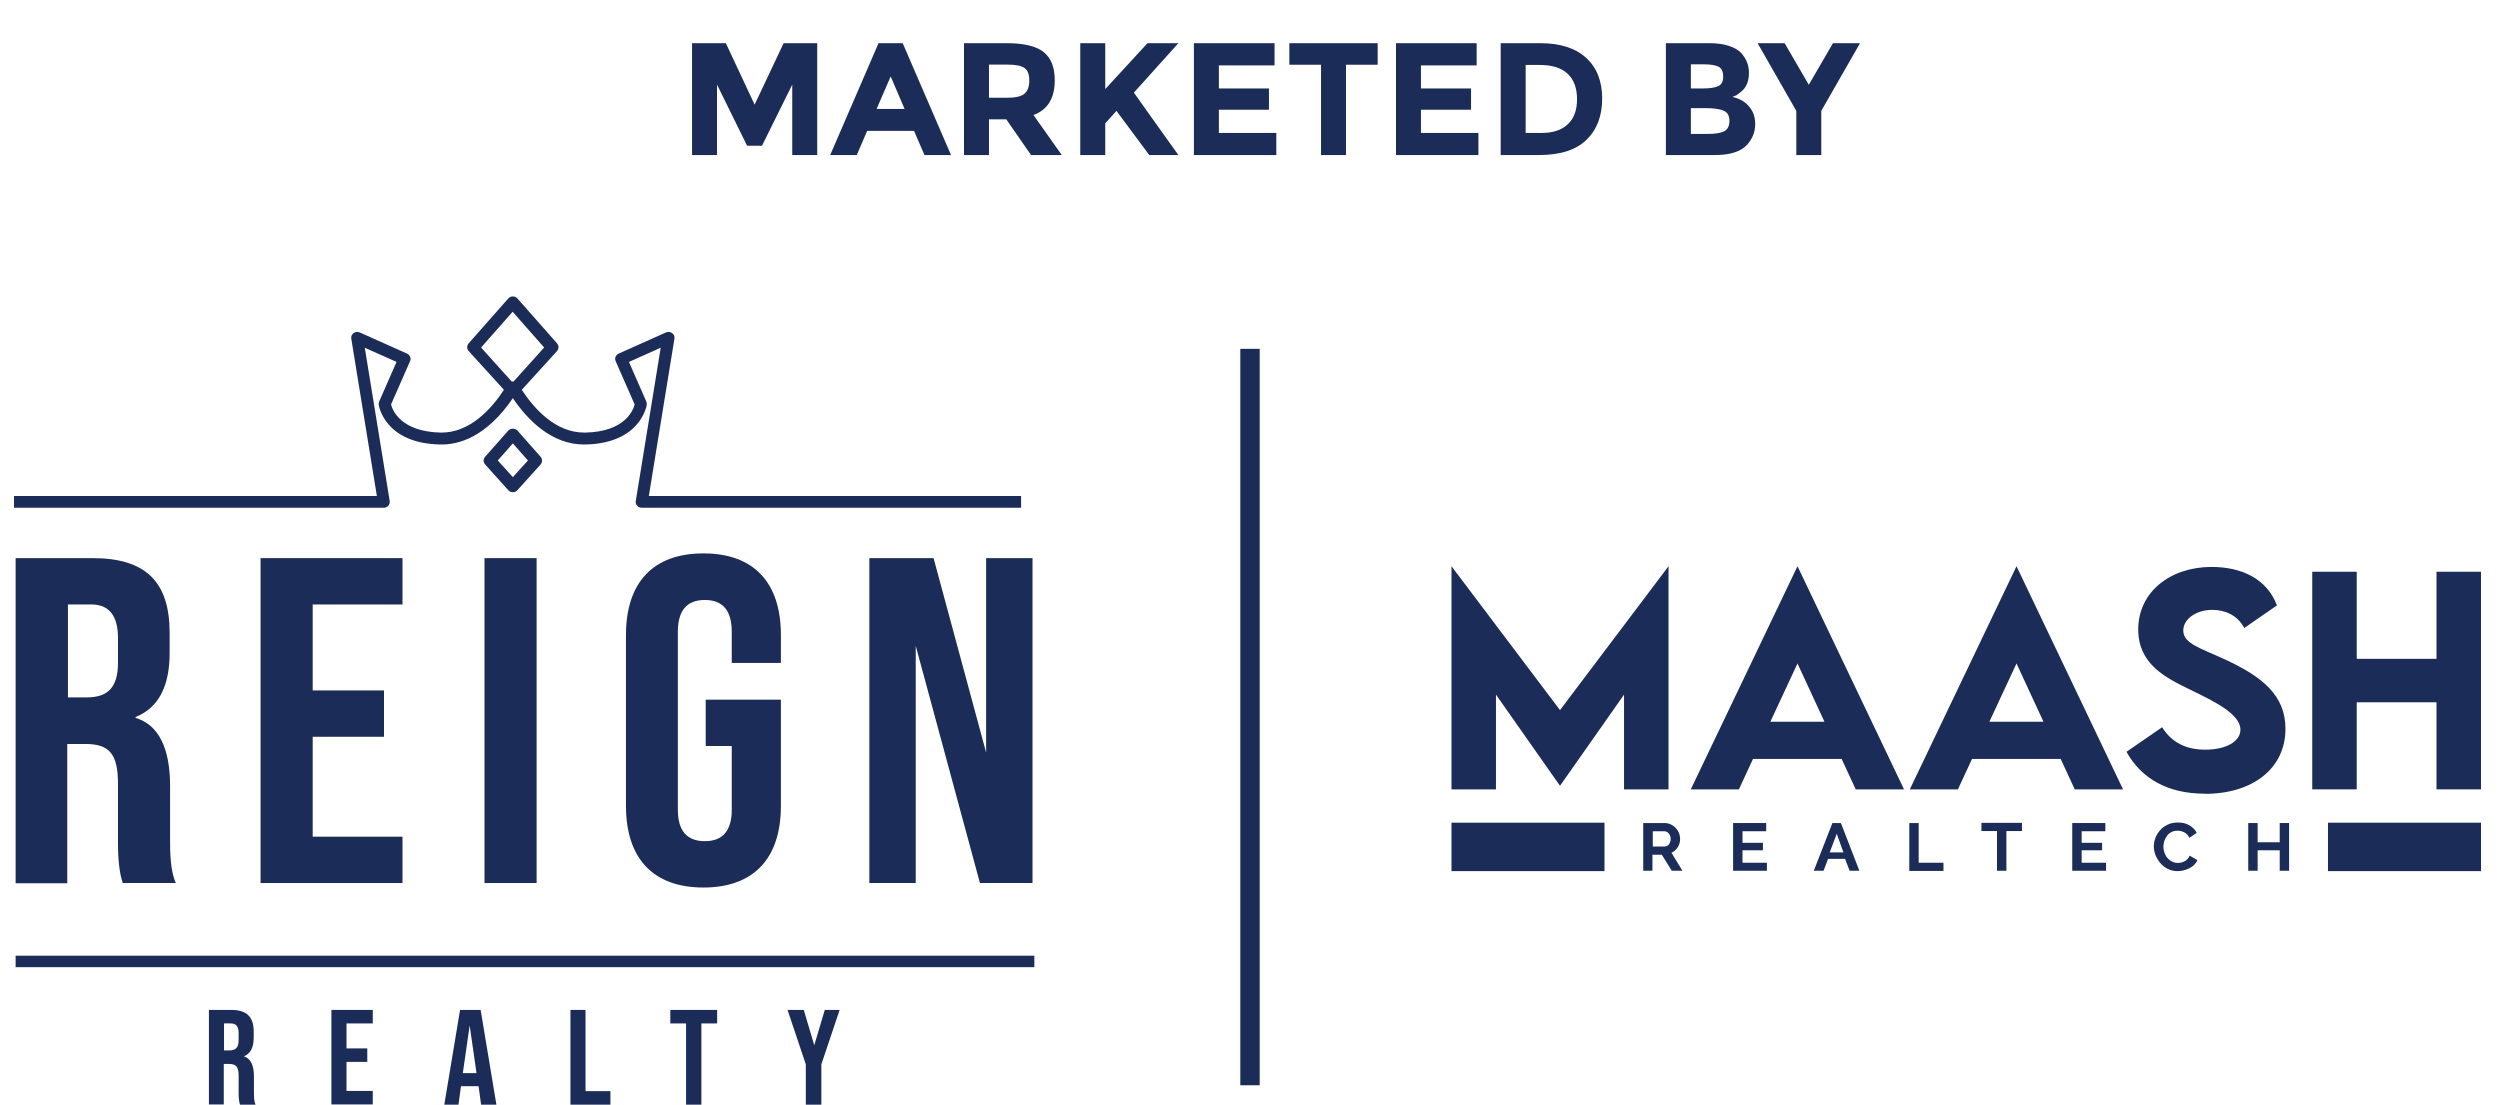
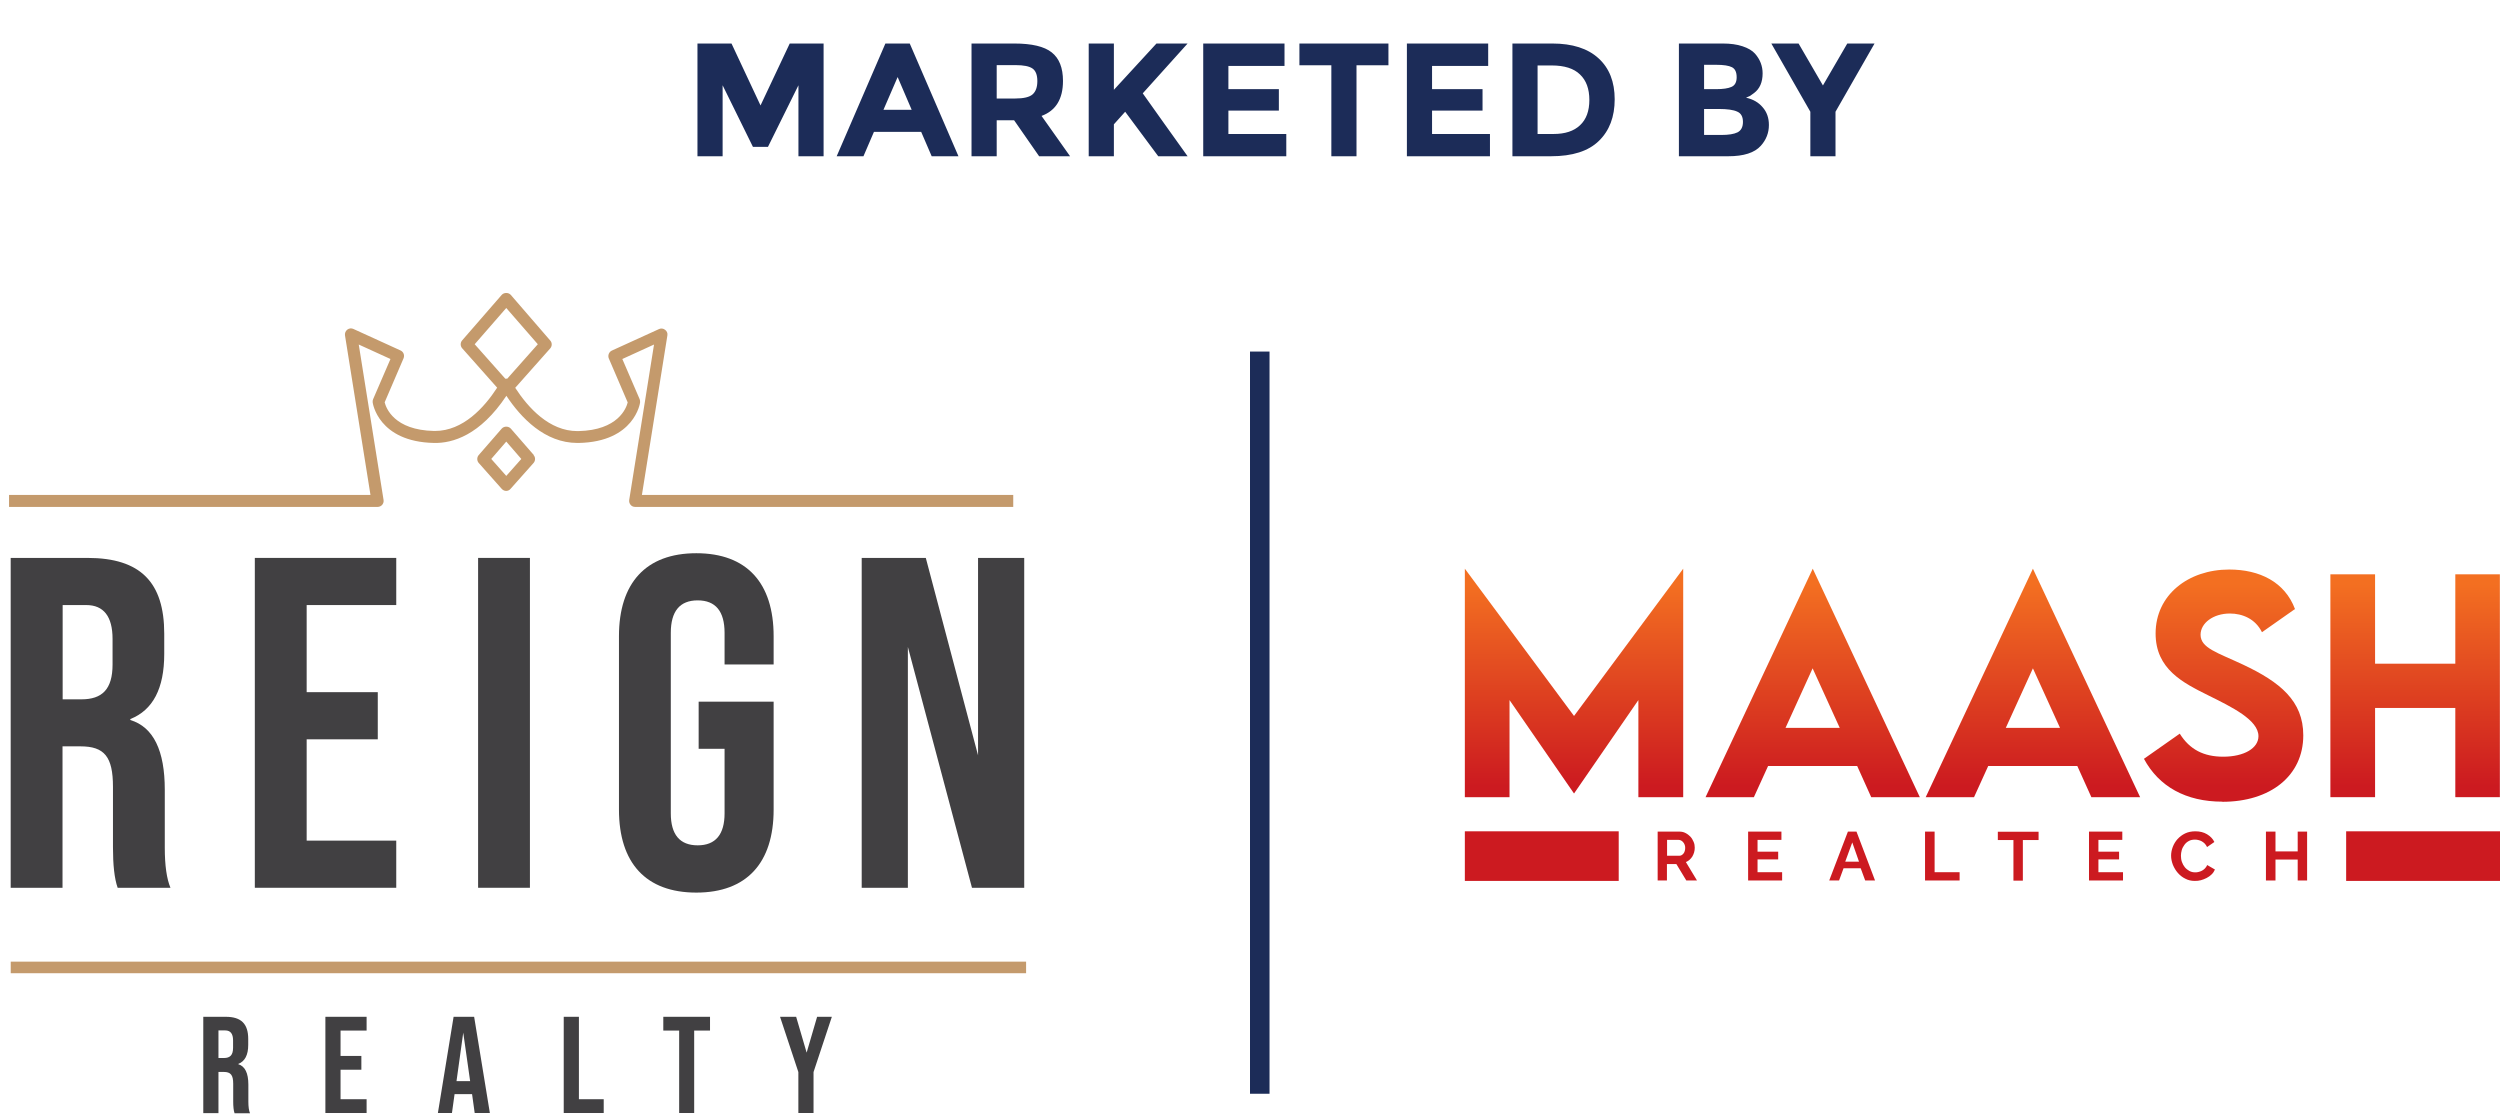
- <svg xmlns="http://www.w3.org/2000/svg" width="129" height="57" viewBox="0 0 129 57" fill="none">
-   <path d="M0.806 45.564V28.799H4.779C7.539 28.799 8.753 30.042 8.753 32.654V33.687C8.753 35.44 8.164 36.532 6.996 36.996V37.042C8.187 37.402 8.777 38.598 8.777 40.584V43.532C8.777 44.438 8.871 45.111 9.071 45.564H6.336C6.171 45.088 6.088 44.392 6.088 43.509V40.444C6.088 38.912 5.652 38.389 4.402 38.389H3.471V45.576H0.806V45.564ZM3.494 35.986H4.473C5.546 35.986 6.088 35.487 6.088 34.21V32.921C6.088 31.771 5.628 31.191 4.72 31.191H3.506V35.986H3.494Z" fill="#1C2C58" />
-   <path d="M13.446 45.564V28.799H20.769V31.191H16.135V35.626H19.814V38.018H16.135V43.172H20.769V45.564H13.446Z" fill="#1C2C58" />
-   <path d="M25.001 45.564V28.799H27.689V45.564H25.001Z" fill="#1C2C58" />
-   <path d="M32.3 32.77C32.3 30.064 33.691 28.555 36.297 28.555C38.903 28.555 40.294 30.064 40.294 32.77V34.209H37.759V32.607C37.759 31.504 37.299 30.959 36.368 30.959C35.436 30.959 34.977 31.504 34.977 32.607V41.779C34.977 42.859 35.436 43.404 36.368 43.404C37.299 43.404 37.759 42.859 37.759 41.779V38.493H36.415V36.102H40.294V41.582C40.294 44.287 38.903 45.796 36.297 45.796C33.691 45.796 32.3 44.287 32.3 41.582V32.77Z" fill="#1C2C58" />
-   <path d="M44.858 45.564V28.799H48.172L50.884 38.83V28.799H53.278V45.564H50.565L47.252 33.327V45.564H44.858Z" fill="#1C2C58" />
-   <path d="M10.78 57V52.112H11.936C12.738 52.112 13.091 52.472 13.091 53.239V53.54C13.091 54.051 12.926 54.376 12.584 54.504C12.938 54.62 13.103 54.968 13.103 55.549V56.408C13.103 56.675 13.127 56.872 13.186 57H12.384C12.337 56.861 12.313 56.663 12.313 56.396V55.502C12.313 55.05 12.184 54.899 11.818 54.899H11.547V56.989H10.769L10.78 57ZM11.559 54.202H11.842C12.16 54.202 12.313 54.051 12.313 53.68V53.308C12.313 52.971 12.184 52.809 11.912 52.809H11.559V54.202Z" fill="#1C2C58" />
-   <path d="M17.101 57V52.112H19.235V52.809H17.879V54.098H18.952V54.794H17.879V56.292H19.235V56.989H17.101V57Z" fill="#1C2C58" />
-   <path d="M24.824 57L24.695 56.048H23.787L23.657 57H22.926L23.739 52.112H24.801L25.614 57H24.836H24.824ZM23.881 55.375H24.588L24.235 52.913L23.881 55.375Z" fill="#1C2C58" />
-   <path d="M29.435 57V52.112H30.213V56.303H31.498V57H29.423H29.435Z" fill="#1C2C58" />
-   <path d="M35.401 57V52.809H34.588V52.112H37.005V52.809H36.191V57H35.413H35.401Z" fill="#1C2C58" />
-   <path d="M41.58 57V54.922L40.637 52.112H41.474L42.016 53.935L42.559 52.112H43.325L42.382 54.922V57H41.604H41.58Z" fill="#1C2C58" />
-   <path d="M53.372 49.314H0.806V49.906H53.372V49.314Z" fill="#1C2C58" />
-   <path d="M27.89 23.564L26.699 22.217C26.581 22.089 26.346 22.089 26.228 22.217L25.037 23.564C24.93 23.68 24.93 23.854 25.037 23.97L26.228 25.294C26.287 25.363 26.369 25.398 26.463 25.398C26.558 25.398 26.64 25.363 26.699 25.294L27.89 23.97C27.996 23.854 27.996 23.68 27.89 23.564ZM26.463 24.62L25.685 23.761L26.463 22.879L27.242 23.761L26.463 24.62Z" fill="#1C2C58" />
-   <path d="M33.479 25.595L34.8 17.48C34.824 17.363 34.776 17.259 34.682 17.189C34.588 17.12 34.47 17.108 34.364 17.154L31.923 18.246C31.77 18.316 31.699 18.49 31.77 18.641L32.748 20.87C32.677 21.16 32.253 22.286 30.189 22.321C30.178 22.321 30.154 22.321 30.142 22.321C28.692 22.321 27.595 21.137 26.923 20.115L28.739 18.118C28.845 18.002 28.845 17.828 28.739 17.712L26.699 15.401C26.64 15.332 26.558 15.297 26.463 15.297C26.369 15.297 26.287 15.332 26.227 15.401L24.188 17.712C24.081 17.828 24.081 18.002 24.188 18.118L26.003 20.115C25.331 21.137 24.235 22.321 22.784 22.321H22.737C20.674 22.274 20.249 21.16 20.178 20.87L21.157 18.641C21.228 18.49 21.157 18.316 21.004 18.246L18.563 17.154C18.457 17.108 18.339 17.12 18.245 17.189C18.15 17.259 18.103 17.363 18.127 17.48L19.447 25.595H0.723V26.199H19.801C19.895 26.199 19.978 26.164 20.037 26.094C20.096 26.024 20.12 25.932 20.108 25.85L18.823 17.944L20.462 18.675L19.565 20.719C19.565 20.719 19.53 20.823 19.542 20.881C19.542 20.904 19.825 22.878 22.714 22.936C23.669 22.959 25.096 22.553 26.463 20.545C27.218 21.659 28.456 22.936 30.131 22.936C30.154 22.936 30.178 22.936 30.201 22.936C33.09 22.878 33.373 20.893 33.373 20.881C33.373 20.823 33.373 20.777 33.349 20.719L32.453 18.675L34.092 17.944L32.807 25.85C32.795 25.943 32.807 26.024 32.878 26.094C32.937 26.164 33.019 26.199 33.114 26.199H52.688V25.595H33.479ZM26.404 19.686L24.824 17.932L26.452 16.086L28.079 17.932L26.499 19.686C26.499 19.686 26.428 19.686 26.404 19.686Z" fill="#1C2C58" />
-   <path d="M125.723 29.502V33.996H121.607V29.502H119.312V40.731H121.607V36.238H125.723V40.731H128.019V29.502H125.723Z" fill="#1C2C58" />
-   <path d="M102.652 37.24L104.052 34.235L105.443 37.24H102.662H102.652ZM107.058 40.732H109.549L104.052 29.217L98.546 40.732H101.028L101.756 39.16H106.33L107.058 40.732Z" fill="#1C2C58" />
-   <path d="M113.777 40.962C116.232 40.962 117.93 39.657 117.93 37.608C117.93 35.88 116.736 34.924 114.841 34.042C113.525 33.436 112.657 33.206 112.657 32.535C112.657 31.956 113.301 31.469 114.16 31.469C114.804 31.469 115.466 31.745 115.802 32.406L117.492 31.239C116.978 29.879 115.69 29.254 114.113 29.254C112.004 29.254 110.333 30.532 110.333 32.48C110.333 34.272 111.742 34.97 113.03 35.595C114.234 36.183 115.606 36.836 115.606 37.654C115.606 38.251 114.878 38.683 113.796 38.683C112.806 38.683 112.069 38.324 111.565 37.525L109.727 38.793C110.492 40.181 111.873 40.953 113.749 40.953" fill="#1C2C58" />
-   <path d="M91.351 37.24L92.751 34.235L94.141 37.24H91.36H91.351ZM95.756 40.732H98.248L92.751 29.217L87.244 40.732H89.727L90.455 39.16H95.028L95.756 40.732Z" fill="#1C2C58" />
-   <path d="M80.496 36.642L74.897 29.217V40.732H77.192V35.843L80.496 40.548L83.8 35.843V40.732H86.096V29.217L80.496 36.642Z" fill="#1C2C58" />
-   <path d="M82.792 42.451H74.897V44.95H82.792V42.451Z" fill="#1C2C58" />
-   <path d="M128.02 42.451H120.124V44.95H128.02V42.451Z" fill="#1C2C58" />
-   <path d="M84.79 44.931V42.469H85.9C86.012 42.469 86.124 42.496 86.218 42.542C86.311 42.588 86.404 42.653 86.469 42.726C86.544 42.8 86.6 42.892 86.638 42.992C86.675 43.094 86.694 43.185 86.694 43.287C86.694 43.443 86.656 43.59 86.572 43.718C86.488 43.847 86.376 43.948 86.246 44.003L86.815 44.931H86.264L85.751 44.105H85.266V44.931H84.78H84.79ZM85.275 43.682H85.891C85.891 43.682 85.975 43.673 86.012 43.654C86.05 43.636 86.087 43.608 86.115 43.572C86.143 43.535 86.162 43.498 86.18 43.443C86.199 43.397 86.208 43.342 86.208 43.287C86.208 43.231 86.199 43.176 86.18 43.13C86.162 43.084 86.134 43.038 86.106 43.002C86.078 42.965 86.04 42.937 85.994 42.919C85.956 42.901 85.91 42.892 85.872 42.892H85.284V43.691L85.275 43.682Z" fill="#1C2C58" />
-   <path d="M91.173 44.509V44.931H89.428V42.469H91.136V42.892H89.913V43.489H90.968V43.875H89.913V44.518H91.173V44.509Z" fill="#1C2C58" />
-   <path d="M94.561 42.469H94.991L95.943 44.931H95.439L95.205 44.316H94.328L94.095 44.931H93.591L94.552 42.469H94.561ZM95.121 43.985L94.776 43.02L94.412 43.985H95.121Z" fill="#1C2C58" />
-   <path d="M98.519 44.931V42.469H99.004V44.518H100.283V44.941H98.51L98.519 44.931Z" fill="#1C2C58" />
-   <path d="M104.333 42.882H103.53V44.931H103.045V42.882H102.242V42.459H104.333V42.882Z" fill="#1C2C58" />
-   <path d="M108.673 44.509V44.931H106.928V42.469H108.636V42.892H107.413V43.489H108.468V43.875H107.413V44.518H108.673V44.509Z" fill="#1C2C58" />
-   <path d="M111.137 43.681C111.137 43.535 111.165 43.378 111.221 43.231C111.277 43.084 111.361 42.956 111.463 42.836C111.566 42.717 111.697 42.625 111.855 42.551C112.005 42.478 112.182 42.441 112.378 42.441C112.611 42.441 112.807 42.487 112.975 42.588C113.143 42.689 113.274 42.818 113.349 42.974L112.975 43.231C112.938 43.158 112.901 43.103 112.854 43.057C112.807 43.011 112.761 42.974 112.705 42.946C112.649 42.919 112.593 42.9 112.537 42.882C112.481 42.873 112.415 42.864 112.359 42.864C112.238 42.864 112.126 42.891 112.042 42.937C111.949 42.983 111.874 43.047 111.818 43.13C111.762 43.204 111.715 43.295 111.678 43.397C111.65 43.498 111.631 43.59 111.631 43.691C111.631 43.801 111.65 43.902 111.687 44.003C111.725 44.104 111.771 44.196 111.837 44.27C111.902 44.343 111.977 44.407 112.07 44.453C112.163 44.499 112.257 44.527 112.369 44.527C112.425 44.527 112.481 44.527 112.546 44.508C112.611 44.49 112.667 44.472 112.723 44.444C112.779 44.417 112.826 44.38 112.873 44.325C112.919 44.279 112.957 44.224 112.985 44.15L113.386 44.38C113.349 44.472 113.293 44.554 113.218 44.628C113.143 44.702 113.059 44.757 112.966 44.803C112.873 44.849 112.77 44.885 112.667 44.913C112.565 44.94 112.462 44.95 112.359 44.95C112.182 44.95 112.014 44.913 111.865 44.839C111.715 44.766 111.585 44.665 111.482 44.545C111.379 44.426 111.295 44.288 111.23 44.141C111.174 43.994 111.137 43.838 111.137 43.681Z" fill="#1C2C58" />
-   <path d="M118.118 42.469V44.931H117.633V43.875H116.494V44.931H116.009V42.469H116.494V43.461H117.633V42.469H118.118Z" fill="#1C2C58" />
+ <svg xmlns="http://www.w3.org/2000/svg" width="128" height="57" viewBox="0 0 128 57" fill="none">
+   <path d="M0.547 45.454V28.565H4.478C7.202 28.565 8.409 29.821 8.409 32.447V33.484C8.409 35.249 7.83 36.357 6.673 36.815V36.865C7.859 37.225 8.437 38.432 8.437 40.436V43.4C8.437 44.318 8.536 44.995 8.727 45.454H6.024C5.854 44.974 5.784 44.268 5.784 43.379V40.288C5.784 38.742 5.346 38.213 4.118 38.213H3.201V45.454H0.547ZM3.201 35.806H4.167C5.226 35.806 5.763 35.298 5.763 34.021V32.715C5.763 31.557 5.304 30.979 4.415 30.979H3.208V35.806H3.201Z" fill="#414042" />
+   <path d="M13.047 45.454V28.565H20.288V30.979H15.701V35.439H19.342V37.853H15.701V43.04H20.288V45.454H13.047Z" fill="#414042" />
+   <path d="M24.479 45.454V28.565H27.132V45.454H24.479Z" fill="#414042" />
+   <path d="M31.691 32.574C31.691 29.85 33.068 28.325 35.651 28.325C38.234 28.325 39.61 29.843 39.61 32.574V34.021H37.098V32.405C37.098 31.297 36.639 30.739 35.721 30.739C34.804 30.739 34.345 31.297 34.345 32.405V41.643C34.345 42.73 34.804 43.281 35.721 43.281C36.639 43.281 37.098 42.723 37.098 41.643V38.34H35.771V35.926H39.61V41.453C39.61 44.177 38.234 45.701 35.651 45.701C33.068 45.701 31.691 44.184 31.691 41.453V32.574Z" fill="#414042" />
+   <path d="M44.119 45.454V28.565H47.401L50.076 38.672V28.565H52.44V45.454H49.765L46.483 33.124V45.454H44.119Z" fill="#414042" />
+   <path d="M10.408 56.986V52.06H11.559C12.356 52.06 12.709 52.427 12.709 53.196V53.499C12.709 54.015 12.54 54.339 12.201 54.473V54.487C12.547 54.593 12.716 54.946 12.716 55.532V56.4C12.716 56.668 12.744 56.866 12.801 57H12.01C11.961 56.859 11.94 56.654 11.94 56.393V55.49C11.94 55.038 11.813 54.883 11.453 54.883H11.185V56.993H10.408V56.986ZM11.185 54.17H11.467C11.777 54.17 11.933 54.022 11.933 53.648V53.266C11.933 52.928 11.799 52.758 11.537 52.758H11.185V54.163V54.17Z" fill="#414042" />
+   <path d="M16.66 56.986V52.06H18.77V52.765H17.436V54.064H18.502V54.77H17.436V56.28H18.77V56.986H16.66Z" fill="#414042" />
+   <path d="M24.304 56.986L24.17 56.019H23.274L23.14 56.986H22.42L23.224 52.06H24.276L25.081 56.986H24.304ZM23.373 55.355H24.071L23.718 52.871L23.373 55.355Z" fill="#414042" />
+   <path d="M28.863 56.986V52.06H29.64V56.28H30.91V56.986H28.863Z" fill="#414042" />
+   <path d="M34.773 56.986V52.765H33.961V52.06H36.353V52.765H35.542V56.986H34.766H34.773Z" fill="#414042" />
+   <path d="M40.876 56.986V54.89L39.938 52.06H40.763L41.3 53.895L41.836 52.06H42.591L41.653 54.89V56.986H40.876Z" fill="#414042" />
+   <path d="M52.536 49.236H0.549V49.829H52.536V49.236Z" fill="#C49A6C" />
+   <path d="M27.333 23.3L26.154 21.945C26.034 21.811 25.808 21.811 25.688 21.945L24.51 23.3C24.411 23.413 24.411 23.59 24.51 23.703L25.688 25.029C25.745 25.093 25.829 25.135 25.914 25.135C25.999 25.135 26.084 25.1 26.14 25.029L27.319 23.703C27.417 23.59 27.424 23.413 27.319 23.3H27.333ZM25.921 24.366L25.152 23.498L25.921 22.609L26.691 23.498L25.921 24.366Z" fill="#C49A6C" />
+   <path d="M32.865 25.347L34.17 17.174C34.192 17.061 34.142 16.948 34.05 16.884C33.959 16.814 33.839 16.8 33.74 16.849L31.326 17.95C31.178 18.021 31.108 18.197 31.171 18.352L32.138 20.604C32.067 20.893 31.651 22.029 29.611 22.072C29.597 22.072 29.576 22.072 29.562 22.072C28.129 22.072 27.049 20.886 26.379 19.856L28.172 17.837C28.27 17.724 28.277 17.548 28.172 17.435L26.153 15.099C26.096 15.035 26.012 15 25.92 15C25.828 15 25.744 15.035 25.687 15.099L23.662 17.428C23.563 17.541 23.563 17.717 23.662 17.83L25.454 19.849C24.791 20.872 23.704 22.065 22.271 22.065H22.222C20.182 22.022 19.766 20.893 19.695 20.597L20.662 18.345C20.726 18.19 20.662 18.014 20.507 17.943L18.093 16.842C17.994 16.793 17.874 16.807 17.782 16.877C17.691 16.948 17.648 17.061 17.663 17.167L18.968 25.34H0.463V25.954H19.335C19.427 25.954 19.512 25.911 19.568 25.848C19.625 25.777 19.653 25.692 19.639 25.601L18.368 17.64L19.992 18.381L19.102 20.442C19.081 20.491 19.074 20.547 19.081 20.604C19.081 20.625 19.363 22.622 22.222 22.679C23.168 22.7 24.579 22.291 25.927 20.265C26.675 21.394 27.896 22.679 29.562 22.679C29.583 22.679 29.611 22.679 29.632 22.679C32.491 22.622 32.773 20.625 32.773 20.604C32.773 20.547 32.773 20.491 32.752 20.442L31.863 18.381L33.486 17.64L32.215 25.601C32.201 25.692 32.23 25.777 32.286 25.848C32.343 25.918 32.427 25.954 32.519 25.954H51.878V25.34H32.879L32.865 25.347ZM25.871 19.39L24.304 17.625L25.92 15.769L27.536 17.625L25.969 19.39C25.969 19.39 25.906 19.383 25.871 19.39Z" fill="#C49A6C" />
+   <path d="M125.712 29.405V33.981H121.604V29.405H119.316V40.815H121.604V36.247H125.712V40.815H127.993V29.405H125.712Z" fill="url(#paint0_linear_715_6677)" />
+   <path d="M102.696 37.268L104.085 34.218L105.473 37.268H102.696ZM107.092 40.815H109.574L104.085 29.117L98.596 40.815H101.071L101.797 39.218H106.358L107.078 40.815H107.092Z" fill="url(#paint1_linear_715_6677)" />
+   <path d="M113.784 41.052C116.237 41.052 117.928 39.728 117.928 37.649C117.928 35.887 116.741 34.923 114.849 34.031C113.532 33.412 112.669 33.182 112.669 32.498C112.669 31.908 113.309 31.412 114.172 31.412C114.813 31.412 115.475 31.685 115.813 32.369L117.503 31.182C116.985 29.8 115.698 29.16 114.136 29.16C112.036 29.16 110.367 30.462 110.367 32.434C110.367 34.261 111.77 34.959 113.057 35.599C114.259 36.196 115.633 36.858 115.633 37.693C115.633 38.304 114.906 38.743 113.827 38.743C112.834 38.743 112.108 38.376 111.604 37.563L109.77 38.851C110.532 40.268 111.913 41.045 113.784 41.045" fill="url(#paint2_linear_715_6677)" />
+   <path d="M91.418 37.268L92.806 34.218L94.195 37.268H91.418ZM95.813 40.815H98.295L92.813 29.117L87.324 40.815H89.799L90.526 39.218H95.087L95.806 40.815H95.813Z" fill="url(#paint3_linear_715_6677)" />
+   <path d="M80.59 36.657L75 29.117V40.815H77.288V35.844L80.59 40.628L83.885 35.844V40.815H86.18V29.117L80.59 36.657Z" fill="url(#paint4_linear_715_6677)" />
+   <path d="M82.878 42.563H75V45.103H82.878V42.563Z" fill="url(#paint5_linear_715_6677)" />
+   <path d="M128.001 42.563H120.123V45.103H128.001V42.563Z" fill="url(#paint6_linear_715_6677)" />
+   <path d="M84.872 45.081V42.578H85.98C86.095 42.578 86.203 42.599 86.296 42.65C86.397 42.7 86.476 42.765 86.548 42.837C86.62 42.916 86.67 43.002 86.713 43.103C86.757 43.203 86.771 43.304 86.771 43.405C86.771 43.57 86.728 43.714 86.649 43.851C86.57 43.98 86.454 44.081 86.318 44.139L86.886 45.081H86.339L85.829 44.239H85.347V45.081H84.857H84.872ZM85.361 43.815H85.972C86.016 43.815 86.059 43.808 86.095 43.786C86.131 43.765 86.167 43.736 86.195 43.7C86.224 43.664 86.246 43.621 86.26 43.57C86.275 43.52 86.282 43.47 86.282 43.412C86.282 43.355 86.275 43.297 86.253 43.247C86.231 43.196 86.21 43.153 86.174 43.117C86.145 43.081 86.109 43.053 86.066 43.031C86.023 43.009 85.98 43.002 85.944 43.002H85.354V43.815H85.361Z" fill="url(#paint7_linear_715_6677)" />
+   <path d="M91.245 44.657V45.081H89.504V42.578H91.209V43.002H89.986V43.606H91.043V44.002H89.986V44.657H91.238H91.245Z" fill="url(#paint8_linear_715_6677)" />
+   <path d="M94.62 42.578H95.052L96.002 45.081H95.498L95.268 44.455H94.39L94.16 45.081H93.656L94.613 42.578H94.62ZM95.181 44.117L94.836 43.132L94.476 44.117H95.181Z" fill="url(#paint9_linear_715_6677)" />
+   <path d="M98.562 45.081V42.578H99.052V44.657H100.332V45.081H98.57H98.562Z" fill="url(#paint10_linear_715_6677)" />
+   <path d="M104.368 43.01H103.57V45.089H103.088V43.01H102.289V42.585H104.375V43.01H104.368Z" fill="url(#paint11_linear_715_6677)" />
+   <path d="M108.698 44.657V45.081H106.957V42.578H108.662V43.002H107.439V43.606H108.497V44.002H107.439V44.657H108.691H108.698Z" fill="url(#paint12_linear_715_6677)" />
+   <path d="M111.16 43.815C111.16 43.664 111.189 43.513 111.246 43.362C111.304 43.211 111.383 43.081 111.491 42.959C111.599 42.844 111.728 42.743 111.88 42.671C112.031 42.599 112.203 42.563 112.405 42.563C112.635 42.563 112.836 42.614 113.002 42.715C113.167 42.815 113.297 42.945 113.376 43.11L113.002 43.369C112.966 43.297 112.93 43.24 112.88 43.189C112.829 43.139 112.779 43.103 112.728 43.074C112.671 43.045 112.621 43.024 112.556 43.01C112.498 42.995 112.441 42.988 112.383 42.988C112.261 42.988 112.153 43.01 112.067 43.06C111.973 43.11 111.901 43.175 111.844 43.254C111.786 43.333 111.736 43.42 111.707 43.52C111.678 43.621 111.664 43.722 111.664 43.815C111.664 43.923 111.678 44.031 111.714 44.132C111.75 44.233 111.8 44.326 111.865 44.405C111.93 44.484 112.009 44.542 112.095 44.592C112.189 44.643 112.282 44.664 112.39 44.664C112.448 44.664 112.505 44.664 112.57 44.643C112.628 44.628 112.693 44.607 112.743 44.578C112.8 44.549 112.851 44.506 112.894 44.463C112.944 44.412 112.98 44.355 113.009 44.29L113.405 44.52C113.362 44.614 113.311 44.7 113.232 44.772C113.16 44.844 113.074 44.902 112.98 44.952C112.887 45.002 112.786 45.038 112.685 45.067C112.585 45.096 112.477 45.103 112.376 45.103C112.196 45.103 112.031 45.067 111.887 44.988C111.736 44.916 111.613 44.815 111.505 44.693C111.398 44.571 111.318 44.434 111.254 44.283C111.196 44.132 111.16 43.974 111.16 43.815Z" fill="url(#paint13_linear_715_6677)" />
+   <path d="M118.124 42.578V45.081H117.642V44.009H116.505V45.081H116.016V42.578H116.505V43.592H117.642V42.578H118.124Z" fill="url(#paint14_linear_715_6677)" />
  <path d="M40.88 4.366L39.319 7.521H38.551L36.998 4.366V8H35.71V2.228H37.453L38.939 5.399L40.434 2.228H42.168V8H40.88V4.366ZM47.702 8L47.165 6.753H44.745L44.209 8H42.838L45.332 2.228H46.579L49.073 8H47.702ZM45.959 3.945L45.233 5.622H46.678L45.959 3.945ZM54.425 4.143C54.425 5.068 54.059 5.666 53.327 5.935L54.788 8H53.203L51.923 6.158H51.031V8H49.742V2.228H51.931C52.828 2.228 53.467 2.379 53.847 2.682C54.232 2.985 54.425 3.472 54.425 4.143ZM51.972 5.044C52.413 5.044 52.713 4.972 52.872 4.829C53.032 4.686 53.112 4.46 53.112 4.152C53.112 3.838 53.029 3.623 52.864 3.508C52.699 3.392 52.41 3.334 51.997 3.334H51.031V5.044H51.972ZM55.742 2.228H57.031V4.598L59.211 2.228H60.805L58.509 4.779C58.707 5.055 59.073 5.569 59.607 6.324C60.141 7.072 60.54 7.631 60.805 8H59.302L57.609 5.721L57.031 6.365V8H55.742V2.228ZM65.767 2.228V3.375H62.894V4.565H65.478V5.663H62.894V6.86H65.858V8H61.605V2.228H65.767ZM69.453 3.342V8H68.165V3.342H66.53V2.228H71.088V3.342H69.453ZM76.195 2.228V3.375H73.321V4.565H75.906V5.663H73.321V6.86H76.286V8H72.033V2.228H76.195ZM79.476 2.228C80.505 2.228 81.295 2.481 81.846 2.987C82.396 3.488 82.672 4.188 82.672 5.085C82.672 5.982 82.402 6.692 81.862 7.215C81.328 7.738 80.511 8 79.41 8H77.436V2.228H79.476ZM79.542 6.86C80.131 6.86 80.582 6.712 80.896 6.414C81.216 6.117 81.375 5.685 81.375 5.118C81.375 4.551 81.216 4.116 80.896 3.813C80.582 3.505 80.098 3.351 79.443 3.351H78.724V6.86H79.542ZM88.487 8H85.96V2.228H88.206C88.597 2.228 88.933 2.274 89.214 2.368C89.5 2.462 89.715 2.588 89.858 2.748C90.117 3.045 90.246 3.381 90.246 3.755C90.246 4.207 90.1 4.543 89.808 4.763C89.709 4.84 89.641 4.889 89.602 4.911C89.564 4.928 89.495 4.958 89.396 5.002C89.753 5.079 90.037 5.242 90.246 5.49C90.461 5.732 90.568 6.035 90.568 6.398C90.568 6.8 90.431 7.155 90.155 7.463C89.836 7.821 89.28 8 88.487 8ZM87.249 4.565H87.86C88.217 4.565 88.482 4.526 88.652 4.449C88.829 4.372 88.917 4.207 88.917 3.954C88.917 3.695 88.837 3.524 88.677 3.442C88.517 3.359 88.248 3.318 87.868 3.318H87.249V4.565ZM87.249 6.91H88.132C88.501 6.91 88.776 6.866 88.958 6.778C89.145 6.684 89.239 6.505 89.239 6.241C89.239 5.971 89.14 5.795 88.941 5.713C88.749 5.624 88.438 5.58 88.008 5.58H87.249V6.91ZM93.978 8H92.69V5.721L90.692 2.228H92.087L93.334 4.375L94.581 2.228H95.977L93.978 5.721V8Z" fill="#1C2C58" />
  <line x1="64.5" y1="18" x2="64.5" y2="56" stroke="#1C2C58" />
+   <defs>
+     <linearGradient id="paint0_linear_715_6677" x1="123.655" y1="29.916" x2="123.655" y2="40.254" gradientUnits="userSpaceOnUse">
+       <stop stop-color="#F36F21" />
+       <stop offset="1" stop-color="#CC1A20" />
+     </linearGradient>
+     <linearGradient id="paint1_linear_715_6677" x1="104.085" y1="29.916" x2="104.085" y2="40.254" gradientUnits="userSpaceOnUse">
+       <stop stop-color="#F36F21" />
+       <stop offset="1" stop-color="#CC1A20" />
+     </linearGradient>
+     <linearGradient id="paint2_linear_715_6677" x1="113.849" y1="29.916" x2="113.849" y2="40.254" gradientUnits="userSpaceOnUse">
+       <stop stop-color="#F36F21" />
+       <stop offset="1" stop-color="#CC1A20" />
+     </linearGradient>
+     <linearGradient id="paint3_linear_715_6677" x1="92.806" y1="29.916" x2="92.806" y2="40.254" gradientUnits="userSpaceOnUse">
+       <stop stop-color="#F36F21" />
+       <stop offset="1" stop-color="#CC1A20" />
+     </linearGradient>
+     <linearGradient id="paint4_linear_715_6677" x1="80.59" y1="29.916" x2="80.59" y2="40.254" gradientUnits="userSpaceOnUse">
+       <stop stop-color="#F36F21" />
+       <stop offset="1" stop-color="#CC1A20" />
+     </linearGradient>
+     <linearGradient id="paint5_linear_715_6677" x1="78.935" y1="29.916" x2="78.935" y2="40.254" gradientUnits="userSpaceOnUse">
+       <stop stop-color="#F36F21" />
+       <stop offset="1" stop-color="#CC1A20" />
+     </linearGradient>
+     <linearGradient id="paint6_linear_715_6677" x1="124.058" y1="29.916" x2="124.058" y2="40.254" gradientUnits="userSpaceOnUse">
+       <stop stop-color="#F36F21" />
+       <stop offset="1" stop-color="#CC1A20" />
+     </linearGradient>
+     <linearGradient id="paint7_linear_715_6677" x1="85.886" y1="29.916" x2="85.886" y2="40.254" gradientUnits="userSpaceOnUse">
+       <stop stop-color="#F36F21" />
+       <stop offset="1" stop-color="#CC1A20" />
+     </linearGradient>
+     <linearGradient id="paint8_linear_715_6677" x1="90.374" y1="29.916" x2="90.374" y2="40.254" gradientUnits="userSpaceOnUse">
+       <stop stop-color="#F36F21" />
+       <stop offset="1" stop-color="#CC1A20" />
+     </linearGradient>
+     <linearGradient id="paint9_linear_715_6677" x1="94.836" y1="29.916" x2="94.836" y2="40.254" gradientUnits="userSpaceOnUse">
+       <stop stop-color="#F36F21" />
+       <stop offset="1" stop-color="#CC1A20" />
+     </linearGradient>
+     <linearGradient id="paint10_linear_715_6677" x1="99.447" y1="29.916" x2="99.447" y2="40.254" gradientUnits="userSpaceOnUse">
+       <stop stop-color="#F36F21" />
+       <stop offset="1" stop-color="#CC1A20" />
+     </linearGradient>
+     <linearGradient id="paint11_linear_715_6677" x1="103.325" y1="29.916" x2="103.325" y2="40.255" gradientUnits="userSpaceOnUse">
+       <stop stop-color="#F36F21" />
+       <stop offset="1" stop-color="#CC1A20" />
+     </linearGradient>
+     <linearGradient id="paint12_linear_715_6677" x1="107.828" y1="29.916" x2="107.828" y2="40.254" gradientUnits="userSpaceOnUse">
+       <stop stop-color="#F36F21" />
+       <stop offset="1" stop-color="#CC1A20" />
+     </linearGradient>
+     <linearGradient id="paint13_linear_715_6677" x1="112.282" y1="29.916" x2="112.282" y2="40.254" gradientUnits="userSpaceOnUse">
+       <stop stop-color="#F36F21" />
+       <stop offset="1" stop-color="#CC1A20" />
+     </linearGradient>
+     <linearGradient id="paint14_linear_715_6677" x1="117.066" y1="29.916" x2="117.066" y2="40.254" gradientUnits="userSpaceOnUse">
+       <stop stop-color="#F36F21" />
+       <stop offset="1" stop-color="#CC1A20" />
+     </linearGradient>
+   </defs>
</svg>
